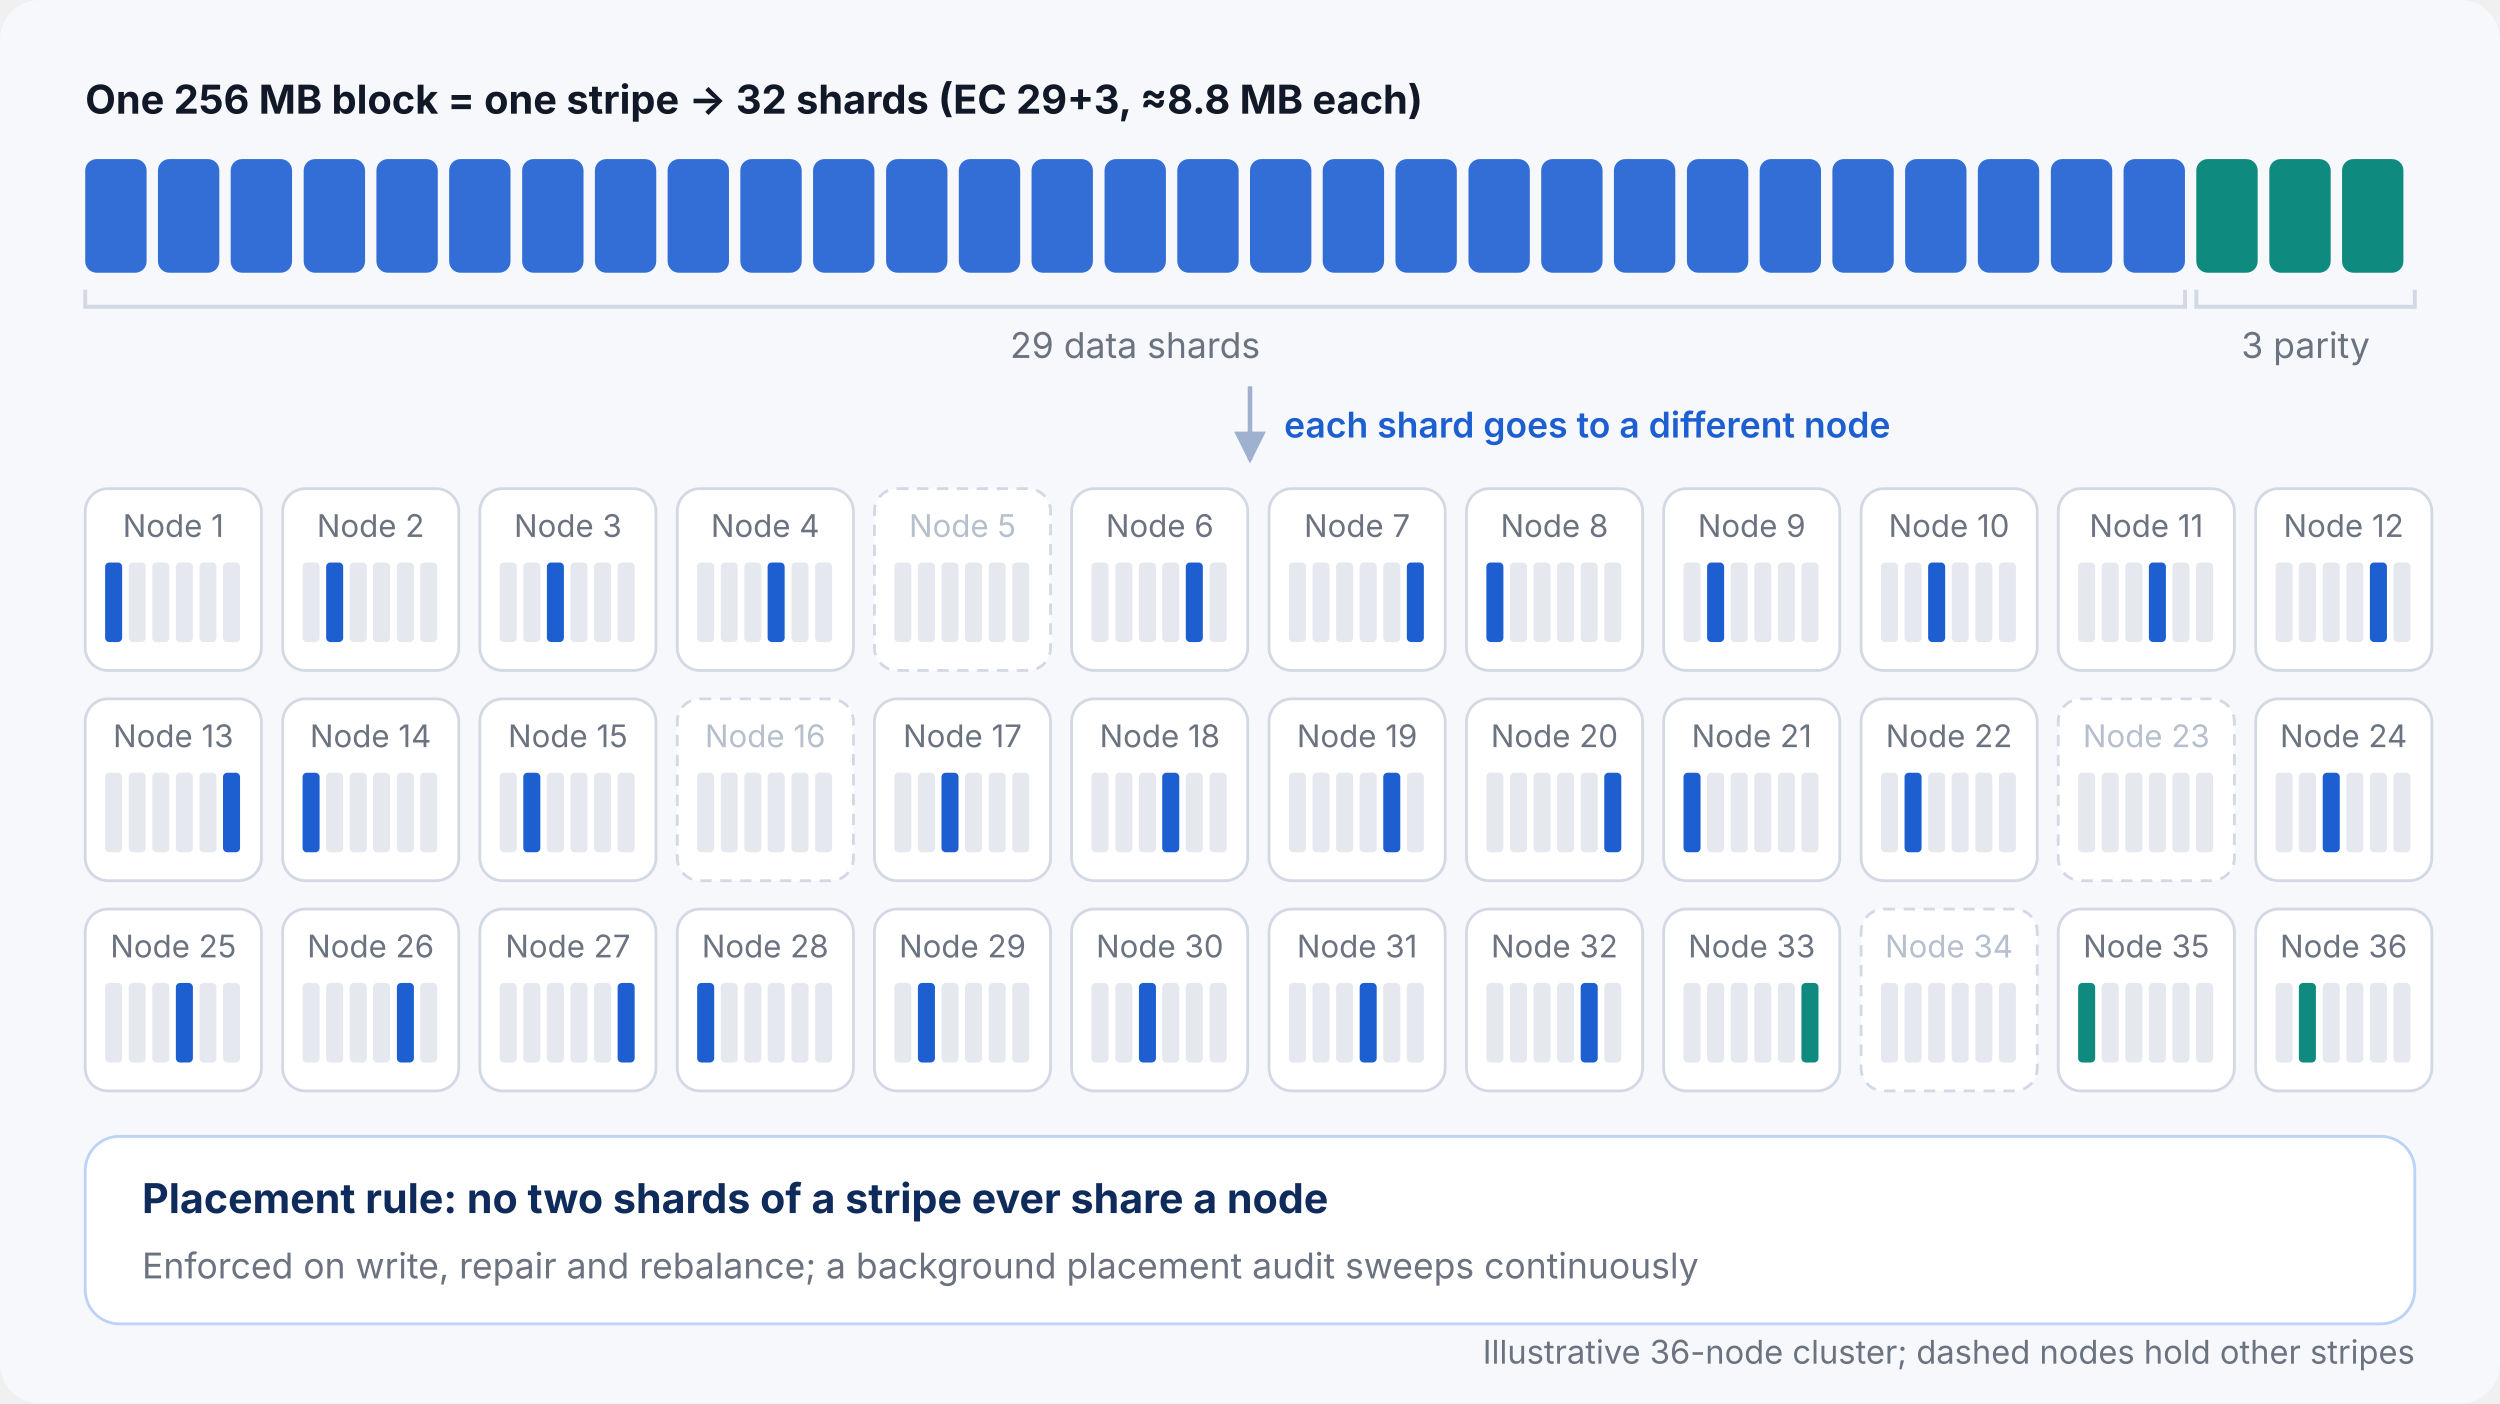
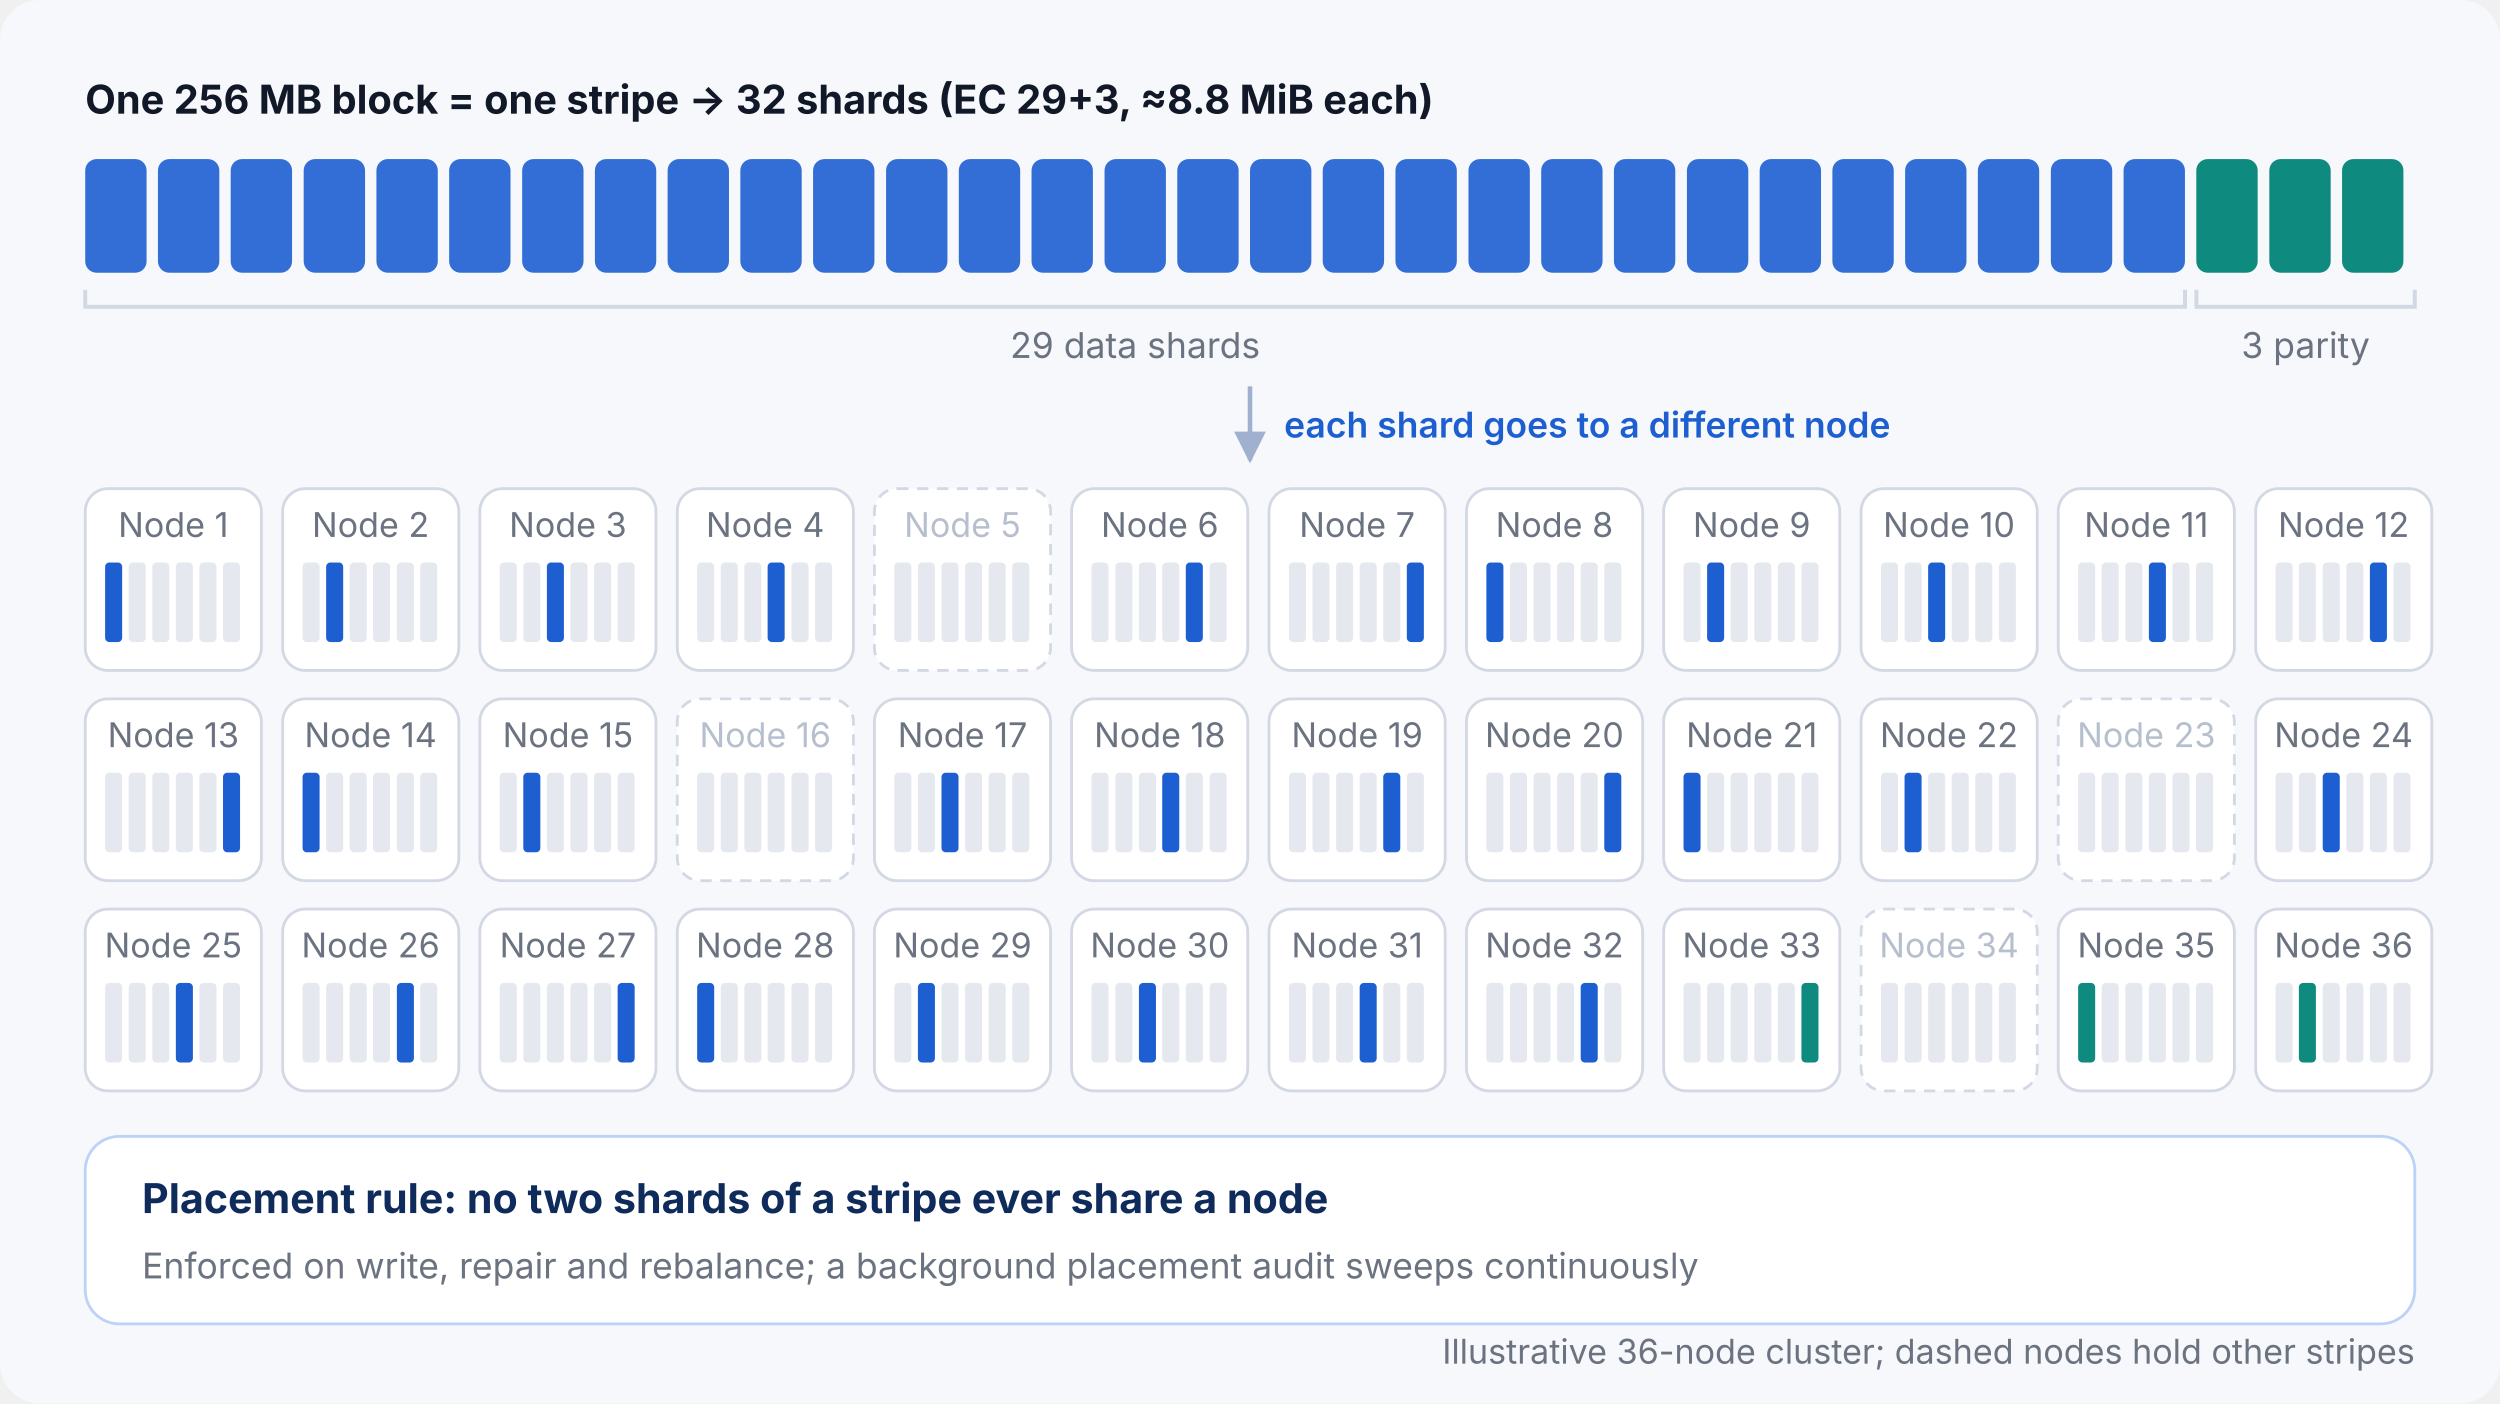
<svg xmlns="http://www.w3.org/2000/svg" viewBox="0 0 880 494" font-family="-apple-system, BlinkMacSystemFont, 'Segoe UI', 'PingFang SC', 'Microsoft YaHei', sans-serif">
  <defs>
    <marker id="ah" viewBox="0 0 10 10" refX="9" refY="5" markerWidth="7" markerHeight="7" orient="auto-start-reverse">
      <path d="M0 0 L10 5 L0 10 z" fill="#9fb1cf" />
    </marker>
    <pattern id="hatch" width="7" height="7" patternUnits="userSpaceOnUse" patternTransform="rotate(45)">
      <rect width="7" height="7" fill="#fbf1df" />
      <line x1="0" y1="0" x2="0" y2="7" stroke="#e6c48a" stroke-width="3" />
    </pattern>
  </defs>
  <rect x="0" y="0" width="880" height="494" rx="14" fill="#f6f8fb" />
-   <text x="30" y="40" font-size="14" fill="#111827" text-anchor="start" font-weight="700">One 256 MB block = one stripe → 32 shards (EC 29+3, ≈8.8 MB each)</text>
+   <text x="30" y="40" font-size="14" fill="#111827" text-anchor="start" font-weight="700">One 256 MB block = one stripe → 32 shards (EC 29+3, ≈8.8 MiB each)</text>
  <rect x="30.0" y="56" width="21.6" height="40" rx="4" fill="#1d5fd1" opacity="0.9" />
  <rect x="55.6" y="56" width="21.6" height="40" rx="4" fill="#1d5fd1" opacity="0.9" />
  <rect x="81.2" y="56" width="21.6" height="40" rx="4" fill="#1d5fd1" opacity="0.9" />
  <rect x="106.9" y="56" width="21.6" height="40" rx="4" fill="#1d5fd1" opacity="0.9" />
  <rect x="132.5" y="56" width="21.6" height="40" rx="4" fill="#1d5fd1" opacity="0.9" />
  <rect x="158.1" y="56" width="21.6" height="40" rx="4" fill="#1d5fd1" opacity="0.9" />
  <rect x="183.8" y="56" width="21.6" height="40" rx="4" fill="#1d5fd1" opacity="0.9" />
  <rect x="209.4" y="56" width="21.6" height="40" rx="4" fill="#1d5fd1" opacity="0.9" />
  <rect x="235.0" y="56" width="21.6" height="40" rx="4" fill="#1d5fd1" opacity="0.9" />
  <rect x="260.6" y="56" width="21.6" height="40" rx="4" fill="#1d5fd1" opacity="0.9" />
  <rect x="286.2" y="56" width="21.6" height="40" rx="4" fill="#1d5fd1" opacity="0.9" />
  <rect x="311.9" y="56" width="21.6" height="40" rx="4" fill="#1d5fd1" opacity="0.9" />
  <rect x="337.5" y="56" width="21.6" height="40" rx="4" fill="#1d5fd1" opacity="0.9" />
  <rect x="363.1" y="56" width="21.6" height="40" rx="4" fill="#1d5fd1" opacity="0.9" />
  <rect x="388.8" y="56" width="21.6" height="40" rx="4" fill="#1d5fd1" opacity="0.9" />
  <rect x="414.4" y="56" width="21.6" height="40" rx="4" fill="#1d5fd1" opacity="0.9" />
  <rect x="440.0" y="56" width="21.6" height="40" rx="4" fill="#1d5fd1" opacity="0.9" />
  <rect x="465.6" y="56" width="21.6" height="40" rx="4" fill="#1d5fd1" opacity="0.9" />
  <rect x="491.2" y="56" width="21.6" height="40" rx="4" fill="#1d5fd1" opacity="0.9" />
  <rect x="516.9" y="56" width="21.6" height="40" rx="4" fill="#1d5fd1" opacity="0.9" />
  <rect x="542.5" y="56" width="21.6" height="40" rx="4" fill="#1d5fd1" opacity="0.9" />
  <rect x="568.1" y="56" width="21.6" height="40" rx="4" fill="#1d5fd1" opacity="0.9" />
  <rect x="593.8" y="56" width="21.6" height="40" rx="4" fill="#1d5fd1" opacity="0.9" />
  <rect x="619.4" y="56" width="21.6" height="40" rx="4" fill="#1d5fd1" opacity="0.9" />
  <rect x="645.0" y="56" width="21.6" height="40" rx="4" fill="#1d5fd1" opacity="0.9" />
  <rect x="670.6" y="56" width="21.6" height="40" rx="4" fill="#1d5fd1" opacity="0.9" />
  <rect x="696.2" y="56" width="21.6" height="40" rx="4" fill="#1d5fd1" opacity="0.9" />
  <rect x="721.9" y="56" width="21.6" height="40" rx="4" fill="#1d5fd1" opacity="0.9" />
  <rect x="747.5" y="56" width="21.6" height="40" rx="4" fill="#1d5fd1" opacity="0.9" />
  <rect x="773.1" y="56" width="21.6" height="40" rx="4" fill="#0f8a7e" opacity="1" />
  <rect x="798.8" y="56" width="21.6" height="40" rx="4" fill="#0f8a7e" opacity="1" />
  <rect x="824.4" y="56" width="21.6" height="40" rx="4" fill="#0f8a7e" opacity="1" />
  <path d="M30 102 v6 H769.125 v-6" stroke="#d3d9e4" stroke-width="1.4" fill="none" />
  <text x="399.562" y="126" font-size="12.5" fill="#6b7280" text-anchor="middle" font-weight="400">29 data shards</text>
  <path d="M773.125 102 v6 H850 v-6" stroke="#d3d9e4" stroke-width="1.4" fill="none" />
  <text x="811.562" y="126" font-size="12.5" fill="#6b7280" text-anchor="middle" font-weight="400">3 parity</text>
  <line x1="440" y1="136" x2="440" y2="162" stroke="#9fb1cf" stroke-width="1.6" marker-end="url(#ah)" />
  <text x="452" y="154" font-size="12.5" fill="#1d5fd1" text-anchor="start" font-weight="600">each shard goes to a different node</text>
  <rect x="30.0" y="172" width="62" height="64" rx="8" fill="#fff" stroke="#d3d9e4" />
-   <text x="61.0" y="189" font-size="11" fill="#6b7280" text-anchor="middle" font-weight="400">Node 1</text>
+   <text x="61.0" y="189" font-size="12" fill="#6b7280" text-anchor="middle" font-weight="400">Node 1</text>
  <rect x="37.0" y="198" width="6" height="28" rx="1.5" fill="#1d5fd1" />
  <rect x="45.3" y="198" width="6" height="28" rx="1.5" fill="#e5e8ef" />
  <rect x="53.6" y="198" width="6" height="28" rx="1.5" fill="#e5e8ef" />
  <rect x="61.9" y="198" width="6" height="28" rx="1.5" fill="#e5e8ef" />
  <rect x="70.2" y="198" width="6" height="28" rx="1.5" fill="#e5e8ef" />
  <rect x="78.5" y="198" width="6" height="28" rx="1.5" fill="#e5e8ef" />
  <rect x="99.5" y="172" width="62" height="64" rx="8" fill="#fff" stroke="#d3d9e4" />
-   <text x="130.45" y="189" font-size="11" fill="#6b7280" text-anchor="middle" font-weight="400">Node 2</text>
+   <text x="130.45" y="189" font-size="12" fill="#6b7280" text-anchor="middle" font-weight="400">Node 2</text>
  <rect x="106.5" y="198" width="6" height="28" rx="1.5" fill="#e5e8ef" />
  <rect x="114.8" y="198" width="6" height="28" rx="1.5" fill="#1d5fd1" />
  <rect x="123.1" y="198" width="6" height="28" rx="1.5" fill="#e5e8ef" />
  <rect x="131.3" y="198" width="6" height="28" rx="1.5" fill="#e5e8ef" />
  <rect x="139.7" y="198" width="6" height="28" rx="1.5" fill="#e5e8ef" />
  <rect x="147.9" y="198" width="6" height="28" rx="1.5" fill="#e5e8ef" />
  <rect x="168.9" y="172" width="62" height="64" rx="8" fill="#fff" stroke="#d3d9e4" />
-   <text x="199.9" y="189" font-size="11" fill="#6b7280" text-anchor="middle" font-weight="400">Node 3</text>
+   <text x="199.9" y="189" font-size="12" fill="#6b7280" text-anchor="middle" font-weight="400">Node 3</text>
  <rect x="175.9" y="198" width="6" height="28" rx="1.5" fill="#e5e8ef" />
  <rect x="184.2" y="198" width="6" height="28" rx="1.5" fill="#e5e8ef" />
  <rect x="192.5" y="198" width="6" height="28" rx="1.5" fill="#1d5fd1" />
  <rect x="200.8" y="198" width="6" height="28" rx="1.5" fill="#e5e8ef" />
  <rect x="209.1" y="198" width="6" height="28" rx="1.5" fill="#e5e8ef" />
  <rect x="217.4" y="198" width="6" height="28" rx="1.5" fill="#e5e8ef" />
  <rect x="238.4" y="172" width="62" height="64" rx="8" fill="#fff" stroke="#d3d9e4" />
-   <text x="269.35" y="189" font-size="11" fill="#6b7280" text-anchor="middle" font-weight="400">Node 4</text>
+   <text x="269.35" y="189" font-size="12" fill="#6b7280" text-anchor="middle" font-weight="400">Node 4</text>
  <rect x="245.4" y="198" width="6" height="28" rx="1.5" fill="#e5e8ef" />
  <rect x="253.7" y="198" width="6" height="28" rx="1.5" fill="#e5e8ef" />
  <rect x="262.0" y="198" width="6" height="28" rx="1.5" fill="#e5e8ef" />
  <rect x="270.2" y="198" width="6" height="28" rx="1.5" fill="#1d5fd1" />
  <rect x="278.6" y="198" width="6" height="28" rx="1.5" fill="#e5e8ef" />
  <rect x="286.9" y="198" width="6" height="28" rx="1.5" fill="#e5e8ef" />
  <rect x="307.8" y="172" width="62" height="64" rx="8" fill="#fff" stroke="#d3d9e4" stroke-dasharray="4 3" />
-   <text x="338.8" y="189" font-size="11" fill="#b6bfcd" text-anchor="middle" font-weight="400">Node 5</text>
+   <text x="338.8" y="189" font-size="12" fill="#b6bfcd" text-anchor="middle" font-weight="400">Node 5</text>
  <rect x="314.8" y="198" width="6" height="28" rx="1.5" fill="#e5e8ef" />
  <rect x="323.1" y="198" width="6" height="28" rx="1.5" fill="#e5e8ef" />
  <rect x="331.4" y="198" width="6" height="28" rx="1.5" fill="#e5e8ef" />
  <rect x="339.7" y="198" width="6" height="28" rx="1.5" fill="#e5e8ef" />
  <rect x="348.0" y="198" width="6" height="28" rx="1.5" fill="#e5e8ef" />
  <rect x="356.3" y="198" width="6" height="28" rx="1.5" fill="#e5e8ef" />
  <rect x="377.2" y="172" width="62" height="64" rx="8" fill="#fff" stroke="#d3d9e4" />
-   <text x="408.25" y="189" font-size="11" fill="#6b7280" text-anchor="middle" font-weight="400">Node 6</text>
+   <text x="408.25" y="189" font-size="12" fill="#6b7280" text-anchor="middle" font-weight="400">Node 6</text>
  <rect x="384.2" y="198" width="6" height="28" rx="1.5" fill="#e5e8ef" />
  <rect x="392.6" y="198" width="6" height="28" rx="1.5" fill="#e5e8ef" />
  <rect x="400.9" y="198" width="6" height="28" rx="1.5" fill="#e5e8ef" />
  <rect x="409.1" y="198" width="6" height="28" rx="1.5" fill="#e5e8ef" />
  <rect x="417.4" y="198" width="6" height="28" rx="1.5" fill="#1d5fd1" />
  <rect x="425.8" y="198" width="6" height="28" rx="1.5" fill="#e5e8ef" />
  <rect x="446.7" y="172" width="62" height="64" rx="8" fill="#fff" stroke="#d3d9e4" />
-   <text x="477.7" y="189" font-size="11" fill="#6b7280" text-anchor="middle" font-weight="400">Node 7</text>
+   <text x="477.7" y="189" font-size="12" fill="#6b7280" text-anchor="middle" font-weight="400">Node 7</text>
  <rect x="453.7" y="198" width="6" height="28" rx="1.5" fill="#e5e8ef" />
  <rect x="462.0" y="198" width="6" height="28" rx="1.5" fill="#e5e8ef" />
  <rect x="470.3" y="198" width="6" height="28" rx="1.5" fill="#e5e8ef" />
  <rect x="478.6" y="198" width="6" height="28" rx="1.5" fill="#e5e8ef" />
  <rect x="486.9" y="198" width="6" height="28" rx="1.5" fill="#e5e8ef" />
  <rect x="495.2" y="198" width="6" height="28" rx="1.5" fill="#1d5fd1" />
  <rect x="516.2" y="172" width="62" height="64" rx="8" fill="#fff" stroke="#d3d9e4" />
-   <text x="547.15" y="189" font-size="11" fill="#6b7280" text-anchor="middle" font-weight="400">Node 8</text>
+   <text x="547.15" y="189" font-size="12" fill="#6b7280" text-anchor="middle" font-weight="400">Node 8</text>
  <rect x="523.2" y="198" width="6" height="28" rx="1.5" fill="#1d5fd1" />
  <rect x="531.5" y="198" width="6" height="28" rx="1.5" fill="#e5e8ef" />
  <rect x="539.8" y="198" width="6" height="28" rx="1.5" fill="#e5e8ef" />
  <rect x="548.1" y="198" width="6" height="28" rx="1.5" fill="#e5e8ef" />
  <rect x="556.4" y="198" width="6" height="28" rx="1.5" fill="#e5e8ef" />
  <rect x="564.7" y="198" width="6" height="28" rx="1.5" fill="#e5e8ef" />
  <rect x="585.6" y="172" width="62" height="64" rx="8" fill="#fff" stroke="#d3d9e4" />
-   <text x="616.6" y="189" font-size="11" fill="#6b7280" text-anchor="middle" font-weight="400">Node 9</text>
+   <text x="616.6" y="189" font-size="12" fill="#6b7280" text-anchor="middle" font-weight="400">Node 9</text>
  <rect x="592.6" y="198" width="6" height="28" rx="1.5" fill="#e5e8ef" />
  <rect x="600.9" y="198" width="6" height="28" rx="1.5" fill="#1d5fd1" />
  <rect x="609.2" y="198" width="6" height="28" rx="1.5" fill="#e5e8ef" />
  <rect x="617.5" y="198" width="6" height="28" rx="1.5" fill="#e5e8ef" />
  <rect x="625.8" y="198" width="6" height="28" rx="1.5" fill="#e5e8ef" />
  <rect x="634.1" y="198" width="6" height="28" rx="1.5" fill="#e5e8ef" />
  <rect x="655.1" y="172" width="62" height="64" rx="8" fill="#fff" stroke="#d3d9e4" />
-   <text x="686.05" y="189" font-size="11" fill="#6b7280" text-anchor="middle" font-weight="400">Node 10</text>
+   <text x="686.05" y="189" font-size="12" fill="#6b7280" text-anchor="middle" font-weight="400">Node 10</text>
  <rect x="662.1" y="198" width="6" height="28" rx="1.5" fill="#e5e8ef" />
  <rect x="670.4" y="198" width="6" height="28" rx="1.5" fill="#e5e8ef" />
  <rect x="678.7" y="198" width="6" height="28" rx="1.5" fill="#1d5fd1" />
  <rect x="687.0" y="198" width="6" height="28" rx="1.5" fill="#e5e8ef" />
  <rect x="695.3" y="198" width="6" height="28" rx="1.5" fill="#e5e8ef" />
  <rect x="703.6" y="198" width="6" height="28" rx="1.5" fill="#e5e8ef" />
  <rect x="724.5" y="172" width="62" height="64" rx="8" fill="#fff" stroke="#d3d9e4" />
-   <text x="755.5" y="189" font-size="11" fill="#6b7280" text-anchor="middle" font-weight="400">Node 11</text>
+   <text x="755.5" y="189" font-size="12" fill="#6b7280" text-anchor="middle" font-weight="400">Node 11</text>
  <rect x="731.5" y="198" width="6" height="28" rx="1.5" fill="#e5e8ef" />
  <rect x="739.8" y="198" width="6" height="28" rx="1.5" fill="#e5e8ef" />
  <rect x="748.1" y="198" width="6" height="28" rx="1.5" fill="#e5e8ef" />
  <rect x="756.4" y="198" width="6" height="28" rx="1.5" fill="#1d5fd1" />
  <rect x="764.7" y="198" width="6" height="28" rx="1.5" fill="#e5e8ef" />
  <rect x="773.0" y="198" width="6" height="28" rx="1.5" fill="#e5e8ef" />
  <rect x="794.0" y="172" width="62" height="64" rx="8" fill="#fff" stroke="#d3d9e4" />
-   <text x="824.95" y="189" font-size="11" fill="#6b7280" text-anchor="middle" font-weight="400">Node 12</text>
+   <text x="824.95" y="189" font-size="12" fill="#6b7280" text-anchor="middle" font-weight="400">Node 12</text>
  <rect x="801.0" y="198" width="6" height="28" rx="1.5" fill="#e5e8ef" />
  <rect x="809.2" y="198" width="6" height="28" rx="1.5" fill="#e5e8ef" />
  <rect x="817.6" y="198" width="6" height="28" rx="1.5" fill="#e5e8ef" />
  <rect x="825.9" y="198" width="6" height="28" rx="1.5" fill="#e5e8ef" />
  <rect x="834.2" y="198" width="6" height="28" rx="1.5" fill="#1d5fd1" />
  <rect x="842.5" y="198" width="6" height="28" rx="1.5" fill="#e5e8ef" />
  <rect x="30.0" y="246" width="62" height="64" rx="8" fill="#fff" stroke="#d3d9e4" />
-   <text x="61.0" y="263" font-size="11" fill="#6b7280" text-anchor="middle" font-weight="400">Node 13</text>
+   <text x="61.0" y="263" font-size="12" fill="#6b7280" text-anchor="middle" font-weight="400">Node 13</text>
  <rect x="37.0" y="272" width="6" height="28" rx="1.5" fill="#e5e8ef" />
  <rect x="45.3" y="272" width="6" height="28" rx="1.5" fill="#e5e8ef" />
  <rect x="53.6" y="272" width="6" height="28" rx="1.5" fill="#e5e8ef" />
  <rect x="61.9" y="272" width="6" height="28" rx="1.5" fill="#e5e8ef" />
  <rect x="70.2" y="272" width="6" height="28" rx="1.5" fill="#e5e8ef" />
  <rect x="78.5" y="272" width="6" height="28" rx="1.5" fill="#1d5fd1" />
  <rect x="99.5" y="246" width="62" height="64" rx="8" fill="#fff" stroke="#d3d9e4" />
-   <text x="130.45" y="263" font-size="11" fill="#6b7280" text-anchor="middle" font-weight="400">Node 14</text>
+   <text x="130.45" y="263" font-size="12" fill="#6b7280" text-anchor="middle" font-weight="400">Node 14</text>
  <rect x="106.5" y="272" width="6" height="28" rx="1.5" fill="#1d5fd1" />
  <rect x="114.8" y="272" width="6" height="28" rx="1.5" fill="#e5e8ef" />
  <rect x="123.1" y="272" width="6" height="28" rx="1.5" fill="#e5e8ef" />
  <rect x="131.3" y="272" width="6" height="28" rx="1.5" fill="#e5e8ef" />
  <rect x="139.7" y="272" width="6" height="28" rx="1.5" fill="#e5e8ef" />
  <rect x="147.9" y="272" width="6" height="28" rx="1.5" fill="#e5e8ef" />
  <rect x="168.9" y="246" width="62" height="64" rx="8" fill="#fff" stroke="#d3d9e4" />
-   <text x="199.9" y="263" font-size="11" fill="#6b7280" text-anchor="middle" font-weight="400">Node 15</text>
+   <text x="199.9" y="263" font-size="12" fill="#6b7280" text-anchor="middle" font-weight="400">Node 15</text>
  <rect x="175.9" y="272" width="6" height="28" rx="1.5" fill="#e5e8ef" />
  <rect x="184.2" y="272" width="6" height="28" rx="1.5" fill="#1d5fd1" />
  <rect x="192.5" y="272" width="6" height="28" rx="1.5" fill="#e5e8ef" />
  <rect x="200.8" y="272" width="6" height="28" rx="1.5" fill="#e5e8ef" />
  <rect x="209.1" y="272" width="6" height="28" rx="1.5" fill="#e5e8ef" />
  <rect x="217.4" y="272" width="6" height="28" rx="1.5" fill="#e5e8ef" />
  <rect x="238.4" y="246" width="62" height="64" rx="8" fill="#fff" stroke="#d3d9e4" stroke-dasharray="4 3" />
-   <text x="269.35" y="263" font-size="11" fill="#b6bfcd" text-anchor="middle" font-weight="400">Node 16</text>
+   <text x="269.35" y="263" font-size="12" fill="#b6bfcd" text-anchor="middle" font-weight="400">Node 16</text>
  <rect x="245.4" y="272" width="6" height="28" rx="1.5" fill="#e5e8ef" />
  <rect x="253.7" y="272" width="6" height="28" rx="1.5" fill="#e5e8ef" />
  <rect x="262.0" y="272" width="6" height="28" rx="1.5" fill="#e5e8ef" />
  <rect x="270.2" y="272" width="6" height="28" rx="1.5" fill="#e5e8ef" />
  <rect x="278.6" y="272" width="6" height="28" rx="1.5" fill="#e5e8ef" />
  <rect x="286.9" y="272" width="6" height="28" rx="1.5" fill="#e5e8ef" />
  <rect x="307.8" y="246" width="62" height="64" rx="8" fill="#fff" stroke="#d3d9e4" />
-   <text x="338.8" y="263" font-size="11" fill="#6b7280" text-anchor="middle" font-weight="400">Node 17</text>
+   <text x="338.8" y="263" font-size="12" fill="#6b7280" text-anchor="middle" font-weight="400">Node 17</text>
  <rect x="314.8" y="272" width="6" height="28" rx="1.5" fill="#e5e8ef" />
  <rect x="323.1" y="272" width="6" height="28" rx="1.5" fill="#e5e8ef" />
  <rect x="331.4" y="272" width="6" height="28" rx="1.5" fill="#1d5fd1" />
  <rect x="339.7" y="272" width="6" height="28" rx="1.5" fill="#e5e8ef" />
  <rect x="348.0" y="272" width="6" height="28" rx="1.5" fill="#e5e8ef" />
  <rect x="356.3" y="272" width="6" height="28" rx="1.5" fill="#e5e8ef" />
  <rect x="377.2" y="246" width="62" height="64" rx="8" fill="#fff" stroke="#d3d9e4" />
-   <text x="408.25" y="263" font-size="11" fill="#6b7280" text-anchor="middle" font-weight="400">Node 18</text>
+   <text x="408.25" y="263" font-size="12" fill="#6b7280" text-anchor="middle" font-weight="400">Node 18</text>
  <rect x="384.2" y="272" width="6" height="28" rx="1.5" fill="#e5e8ef" />
  <rect x="392.6" y="272" width="6" height="28" rx="1.5" fill="#e5e8ef" />
  <rect x="400.9" y="272" width="6" height="28" rx="1.5" fill="#e5e8ef" />
  <rect x="409.1" y="272" width="6" height="28" rx="1.5" fill="#1d5fd1" />
  <rect x="417.4" y="272" width="6" height="28" rx="1.5" fill="#e5e8ef" />
  <rect x="425.8" y="272" width="6" height="28" rx="1.5" fill="#e5e8ef" />
  <rect x="446.7" y="246" width="62" height="64" rx="8" fill="#fff" stroke="#d3d9e4" />
-   <text x="477.7" y="263" font-size="11" fill="#6b7280" text-anchor="middle" font-weight="400">Node 19</text>
+   <text x="477.7" y="263" font-size="12" fill="#6b7280" text-anchor="middle" font-weight="400">Node 19</text>
  <rect x="453.7" y="272" width="6" height="28" rx="1.5" fill="#e5e8ef" />
  <rect x="462.0" y="272" width="6" height="28" rx="1.5" fill="#e5e8ef" />
  <rect x="470.3" y="272" width="6" height="28" rx="1.5" fill="#e5e8ef" />
  <rect x="478.6" y="272" width="6" height="28" rx="1.5" fill="#e5e8ef" />
  <rect x="486.9" y="272" width="6" height="28" rx="1.5" fill="#1d5fd1" />
  <rect x="495.2" y="272" width="6" height="28" rx="1.5" fill="#e5e8ef" />
  <rect x="516.2" y="246" width="62" height="64" rx="8" fill="#fff" stroke="#d3d9e4" />
-   <text x="547.15" y="263" font-size="11" fill="#6b7280" text-anchor="middle" font-weight="400">Node 20</text>
+   <text x="547.15" y="263" font-size="12" fill="#6b7280" text-anchor="middle" font-weight="400">Node 20</text>
  <rect x="523.2" y="272" width="6" height="28" rx="1.5" fill="#e5e8ef" />
  <rect x="531.5" y="272" width="6" height="28" rx="1.5" fill="#e5e8ef" />
  <rect x="539.8" y="272" width="6" height="28" rx="1.5" fill="#e5e8ef" />
  <rect x="548.1" y="272" width="6" height="28" rx="1.5" fill="#e5e8ef" />
  <rect x="556.4" y="272" width="6" height="28" rx="1.5" fill="#e5e8ef" />
  <rect x="564.7" y="272" width="6" height="28" rx="1.5" fill="#1d5fd1" />
  <rect x="585.6" y="246" width="62" height="64" rx="8" fill="#fff" stroke="#d3d9e4" />
-   <text x="616.6" y="263" font-size="11" fill="#6b7280" text-anchor="middle" font-weight="400">Node 21</text>
+   <text x="616.6" y="263" font-size="12" fill="#6b7280" text-anchor="middle" font-weight="400">Node 21</text>
  <rect x="592.6" y="272" width="6" height="28" rx="1.5" fill="#1d5fd1" />
  <rect x="600.9" y="272" width="6" height="28" rx="1.5" fill="#e5e8ef" />
  <rect x="609.2" y="272" width="6" height="28" rx="1.5" fill="#e5e8ef" />
  <rect x="617.5" y="272" width="6" height="28" rx="1.5" fill="#e5e8ef" />
  <rect x="625.8" y="272" width="6" height="28" rx="1.5" fill="#e5e8ef" />
  <rect x="634.1" y="272" width="6" height="28" rx="1.5" fill="#e5e8ef" />
  <rect x="655.1" y="246" width="62" height="64" rx="8" fill="#fff" stroke="#d3d9e4" />
-   <text x="686.05" y="263" font-size="11" fill="#6b7280" text-anchor="middle" font-weight="400">Node 22</text>
+   <text x="686.05" y="263" font-size="12" fill="#6b7280" text-anchor="middle" font-weight="400">Node 22</text>
  <rect x="662.1" y="272" width="6" height="28" rx="1.5" fill="#e5e8ef" />
  <rect x="670.4" y="272" width="6" height="28" rx="1.5" fill="#1d5fd1" />
  <rect x="678.7" y="272" width="6" height="28" rx="1.5" fill="#e5e8ef" />
  <rect x="687.0" y="272" width="6" height="28" rx="1.5" fill="#e5e8ef" />
  <rect x="695.3" y="272" width="6" height="28" rx="1.5" fill="#e5e8ef" />
  <rect x="703.6" y="272" width="6" height="28" rx="1.5" fill="#e5e8ef" />
  <rect x="724.5" y="246" width="62" height="64" rx="8" fill="#fff" stroke="#d3d9e4" stroke-dasharray="4 3" />
-   <text x="755.5" y="263" font-size="11" fill="#b6bfcd" text-anchor="middle" font-weight="400">Node 23</text>
+   <text x="755.5" y="263" font-size="12" fill="#b6bfcd" text-anchor="middle" font-weight="400">Node 23</text>
  <rect x="731.5" y="272" width="6" height="28" rx="1.5" fill="#e5e8ef" />
  <rect x="739.8" y="272" width="6" height="28" rx="1.5" fill="#e5e8ef" />
  <rect x="748.1" y="272" width="6" height="28" rx="1.5" fill="#e5e8ef" />
  <rect x="756.4" y="272" width="6" height="28" rx="1.5" fill="#e5e8ef" />
  <rect x="764.7" y="272" width="6" height="28" rx="1.5" fill="#e5e8ef" />
  <rect x="773.0" y="272" width="6" height="28" rx="1.5" fill="#e5e8ef" />
  <rect x="794.0" y="246" width="62" height="64" rx="8" fill="#fff" stroke="#d3d9e4" />
-   <text x="824.95" y="263" font-size="11" fill="#6b7280" text-anchor="middle" font-weight="400">Node 24</text>
+   <text x="824.95" y="263" font-size="12" fill="#6b7280" text-anchor="middle" font-weight="400">Node 24</text>
  <rect x="801.0" y="272" width="6" height="28" rx="1.5" fill="#e5e8ef" />
  <rect x="809.2" y="272" width="6" height="28" rx="1.5" fill="#e5e8ef" />
  <rect x="817.6" y="272" width="6" height="28" rx="1.5" fill="#1d5fd1" />
  <rect x="825.9" y="272" width="6" height="28" rx="1.5" fill="#e5e8ef" />
  <rect x="834.2" y="272" width="6" height="28" rx="1.5" fill="#e5e8ef" />
  <rect x="842.5" y="272" width="6" height="28" rx="1.5" fill="#e5e8ef" />
  <rect x="30.0" y="320" width="62" height="64" rx="8" fill="#fff" stroke="#d3d9e4" />
-   <text x="61.0" y="337" font-size="11" fill="#6b7280" text-anchor="middle" font-weight="400">Node 25</text>
+   <text x="61.0" y="337" font-size="12" fill="#6b7280" text-anchor="middle" font-weight="400">Node 25</text>
  <rect x="37.0" y="346" width="6" height="28" rx="1.5" fill="#e5e8ef" />
  <rect x="45.3" y="346" width="6" height="28" rx="1.5" fill="#e5e8ef" />
  <rect x="53.6" y="346" width="6" height="28" rx="1.5" fill="#e5e8ef" />
  <rect x="61.9" y="346" width="6" height="28" rx="1.5" fill="#1d5fd1" />
  <rect x="70.2" y="346" width="6" height="28" rx="1.5" fill="#e5e8ef" />
  <rect x="78.5" y="346" width="6" height="28" rx="1.5" fill="#e5e8ef" />
  <rect x="99.5" y="320" width="62" height="64" rx="8" fill="#fff" stroke="#d3d9e4" />
-   <text x="130.45" y="337" font-size="11" fill="#6b7280" text-anchor="middle" font-weight="400">Node 26</text>
+   <text x="130.45" y="337" font-size="12" fill="#6b7280" text-anchor="middle" font-weight="400">Node 26</text>
  <rect x="106.5" y="346" width="6" height="28" rx="1.5" fill="#e5e8ef" />
  <rect x="114.8" y="346" width="6" height="28" rx="1.5" fill="#e5e8ef" />
  <rect x="123.1" y="346" width="6" height="28" rx="1.5" fill="#e5e8ef" />
  <rect x="131.3" y="346" width="6" height="28" rx="1.5" fill="#e5e8ef" />
  <rect x="139.7" y="346" width="6" height="28" rx="1.5" fill="#1d5fd1" />
  <rect x="147.9" y="346" width="6" height="28" rx="1.5" fill="#e5e8ef" />
  <rect x="168.9" y="320" width="62" height="64" rx="8" fill="#fff" stroke="#d3d9e4" />
-   <text x="199.9" y="337" font-size="11" fill="#6b7280" text-anchor="middle" font-weight="400">Node 27</text>
+   <text x="199.9" y="337" font-size="12" fill="#6b7280" text-anchor="middle" font-weight="400">Node 27</text>
  <rect x="175.9" y="346" width="6" height="28" rx="1.5" fill="#e5e8ef" />
  <rect x="184.2" y="346" width="6" height="28" rx="1.5" fill="#e5e8ef" />
  <rect x="192.5" y="346" width="6" height="28" rx="1.5" fill="#e5e8ef" />
  <rect x="200.8" y="346" width="6" height="28" rx="1.5" fill="#e5e8ef" />
  <rect x="209.1" y="346" width="6" height="28" rx="1.5" fill="#e5e8ef" />
  <rect x="217.4" y="346" width="6" height="28" rx="1.5" fill="#1d5fd1" />
  <rect x="238.4" y="320" width="62" height="64" rx="8" fill="#fff" stroke="#d3d9e4" />
-   <text x="269.35" y="337" font-size="11" fill="#6b7280" text-anchor="middle" font-weight="400">Node 28</text>
+   <text x="269.35" y="337" font-size="12" fill="#6b7280" text-anchor="middle" font-weight="400">Node 28</text>
  <rect x="245.4" y="346" width="6" height="28" rx="1.5" fill="#1d5fd1" />
  <rect x="253.7" y="346" width="6" height="28" rx="1.5" fill="#e5e8ef" />
  <rect x="262.0" y="346" width="6" height="28" rx="1.5" fill="#e5e8ef" />
  <rect x="270.2" y="346" width="6" height="28" rx="1.5" fill="#e5e8ef" />
  <rect x="278.6" y="346" width="6" height="28" rx="1.5" fill="#e5e8ef" />
  <rect x="286.9" y="346" width="6" height="28" rx="1.5" fill="#e5e8ef" />
  <rect x="307.8" y="320" width="62" height="64" rx="8" fill="#fff" stroke="#d3d9e4" />
-   <text x="338.8" y="337" font-size="11" fill="#6b7280" text-anchor="middle" font-weight="400">Node 29</text>
+   <text x="338.8" y="337" font-size="12" fill="#6b7280" text-anchor="middle" font-weight="400">Node 29</text>
  <rect x="314.8" y="346" width="6" height="28" rx="1.5" fill="#e5e8ef" />
  <rect x="323.1" y="346" width="6" height="28" rx="1.5" fill="#1d5fd1" />
  <rect x="331.4" y="346" width="6" height="28" rx="1.5" fill="#e5e8ef" />
  <rect x="339.7" y="346" width="6" height="28" rx="1.5" fill="#e5e8ef" />
  <rect x="348.0" y="346" width="6" height="28" rx="1.5" fill="#e5e8ef" />
  <rect x="356.3" y="346" width="6" height="28" rx="1.5" fill="#e5e8ef" />
  <rect x="377.2" y="320" width="62" height="64" rx="8" fill="#fff" stroke="#d3d9e4" />
-   <text x="408.25" y="337" font-size="11" fill="#6b7280" text-anchor="middle" font-weight="400">Node 30</text>
+   <text x="408.25" y="337" font-size="12" fill="#6b7280" text-anchor="middle" font-weight="400">Node 30</text>
  <rect x="384.2" y="346" width="6" height="28" rx="1.5" fill="#e5e8ef" />
  <rect x="392.6" y="346" width="6" height="28" rx="1.5" fill="#e5e8ef" />
  <rect x="400.9" y="346" width="6" height="28" rx="1.5" fill="#1d5fd1" />
  <rect x="409.1" y="346" width="6" height="28" rx="1.5" fill="#e5e8ef" />
  <rect x="417.4" y="346" width="6" height="28" rx="1.5" fill="#e5e8ef" />
  <rect x="425.8" y="346" width="6" height="28" rx="1.5" fill="#e5e8ef" />
  <rect x="446.7" y="320" width="62" height="64" rx="8" fill="#fff" stroke="#d3d9e4" />
-   <text x="477.7" y="337" font-size="11" fill="#6b7280" text-anchor="middle" font-weight="400">Node 31</text>
+   <text x="477.7" y="337" font-size="12" fill="#6b7280" text-anchor="middle" font-weight="400">Node 31</text>
  <rect x="453.7" y="346" width="6" height="28" rx="1.5" fill="#e5e8ef" />
  <rect x="462.0" y="346" width="6" height="28" rx="1.5" fill="#e5e8ef" />
  <rect x="470.3" y="346" width="6" height="28" rx="1.5" fill="#e5e8ef" />
  <rect x="478.6" y="346" width="6" height="28" rx="1.5" fill="#1d5fd1" />
  <rect x="486.9" y="346" width="6" height="28" rx="1.5" fill="#e5e8ef" />
  <rect x="495.2" y="346" width="6" height="28" rx="1.5" fill="#e5e8ef" />
  <rect x="516.2" y="320" width="62" height="64" rx="8" fill="#fff" stroke="#d3d9e4" />
-   <text x="547.15" y="337" font-size="11" fill="#6b7280" text-anchor="middle" font-weight="400">Node 32</text>
+   <text x="547.15" y="337" font-size="12" fill="#6b7280" text-anchor="middle" font-weight="400">Node 32</text>
  <rect x="523.2" y="346" width="6" height="28" rx="1.5" fill="#e5e8ef" />
  <rect x="531.5" y="346" width="6" height="28" rx="1.5" fill="#e5e8ef" />
  <rect x="539.8" y="346" width="6" height="28" rx="1.5" fill="#e5e8ef" />
  <rect x="548.1" y="346" width="6" height="28" rx="1.5" fill="#e5e8ef" />
  <rect x="556.4" y="346" width="6" height="28" rx="1.5" fill="#1d5fd1" />
  <rect x="564.7" y="346" width="6" height="28" rx="1.5" fill="#e5e8ef" />
  <rect x="585.6" y="320" width="62" height="64" rx="8" fill="#fff" stroke="#d3d9e4" />
-   <text x="616.6" y="337" font-size="11" fill="#6b7280" text-anchor="middle" font-weight="400">Node 33</text>
+   <text x="616.6" y="337" font-size="12" fill="#6b7280" text-anchor="middle" font-weight="400">Node 33</text>
  <rect x="592.6" y="346" width="6" height="28" rx="1.5" fill="#e5e8ef" />
  <rect x="600.9" y="346" width="6" height="28" rx="1.5" fill="#e5e8ef" />
  <rect x="609.2" y="346" width="6" height="28" rx="1.5" fill="#e5e8ef" />
  <rect x="617.5" y="346" width="6" height="28" rx="1.5" fill="#e5e8ef" />
  <rect x="625.8" y="346" width="6" height="28" rx="1.5" fill="#e5e8ef" />
  <rect x="634.1" y="346" width="6" height="28" rx="1.5" fill="#0f8a7e" />
  <rect x="655.1" y="320" width="62" height="64" rx="8" fill="#fff" stroke="#d3d9e4" stroke-dasharray="4 3" />
-   <text x="686.05" y="337" font-size="11" fill="#b6bfcd" text-anchor="middle" font-weight="400">Node 34</text>
+   <text x="686.05" y="337" font-size="12" fill="#b6bfcd" text-anchor="middle" font-weight="400">Node 34</text>
  <rect x="662.1" y="346" width="6" height="28" rx="1.5" fill="#e5e8ef" />
  <rect x="670.4" y="346" width="6" height="28" rx="1.5" fill="#e5e8ef" />
  <rect x="678.7" y="346" width="6" height="28" rx="1.5" fill="#e5e8ef" />
  <rect x="687.0" y="346" width="6" height="28" rx="1.5" fill="#e5e8ef" />
  <rect x="695.3" y="346" width="6" height="28" rx="1.5" fill="#e5e8ef" />
  <rect x="703.6" y="346" width="6" height="28" rx="1.5" fill="#e5e8ef" />
  <rect x="724.5" y="320" width="62" height="64" rx="8" fill="#fff" stroke="#d3d9e4" />
-   <text x="755.5" y="337" font-size="11" fill="#6b7280" text-anchor="middle" font-weight="400">Node 35</text>
+   <text x="755.5" y="337" font-size="12" fill="#6b7280" text-anchor="middle" font-weight="400">Node 35</text>
  <rect x="731.5" y="346" width="6" height="28" rx="1.5" fill="#0f8a7e" />
  <rect x="739.8" y="346" width="6" height="28" rx="1.5" fill="#e5e8ef" />
  <rect x="748.1" y="346" width="6" height="28" rx="1.5" fill="#e5e8ef" />
  <rect x="756.4" y="346" width="6" height="28" rx="1.5" fill="#e5e8ef" />
  <rect x="764.7" y="346" width="6" height="28" rx="1.5" fill="#e5e8ef" />
  <rect x="773.0" y="346" width="6" height="28" rx="1.5" fill="#e5e8ef" />
  <rect x="794.0" y="320" width="62" height="64" rx="8" fill="#fff" stroke="#d3d9e4" />
-   <text x="824.95" y="337" font-size="11" fill="#6b7280" text-anchor="middle" font-weight="400">Node 36</text>
+   <text x="824.95" y="337" font-size="12" fill="#6b7280" text-anchor="middle" font-weight="400">Node 36</text>
  <rect x="801.0" y="346" width="6" height="28" rx="1.5" fill="#e5e8ef" />
  <rect x="809.2" y="346" width="6" height="28" rx="1.5" fill="#0f8a7e" />
  <rect x="817.6" y="346" width="6" height="28" rx="1.5" fill="#e5e8ef" />
  <rect x="825.9" y="346" width="6" height="28" rx="1.5" fill="#e5e8ef" />
  <rect x="834.2" y="346" width="6" height="28" rx="1.5" fill="#e5e8ef" />
  <rect x="842.5" y="346" width="6" height="28" rx="1.5" fill="#e5e8ef" />
  <rect x="30" y="400" width="820" height="66" rx="12" fill="#fff" stroke="#bcd2f7" />
  <text x="50" y="427" font-size="14.5" fill="#0f2b5b" text-anchor="start" font-weight="700">Placement rule: no two shards of a stripe ever share a node</text>
  <text x="50" y="450" font-size="12.5" fill="#6b7280" text-anchor="start" font-weight="400">Enforced on write, repair and rebalance; a background placement audit sweeps continuously</text>
-   <text x="850" y="480" font-size="11.5" fill="#6b7280" text-anchor="end" font-weight="400">Illustrative 36-node cluster; dashed nodes hold other stripes</text>
+   <text x="850" y="480" font-size="12" fill="#6b7280" text-anchor="end" font-weight="400">Illustrative 36-node cluster; dashed nodes hold other stripes</text>
</svg>
